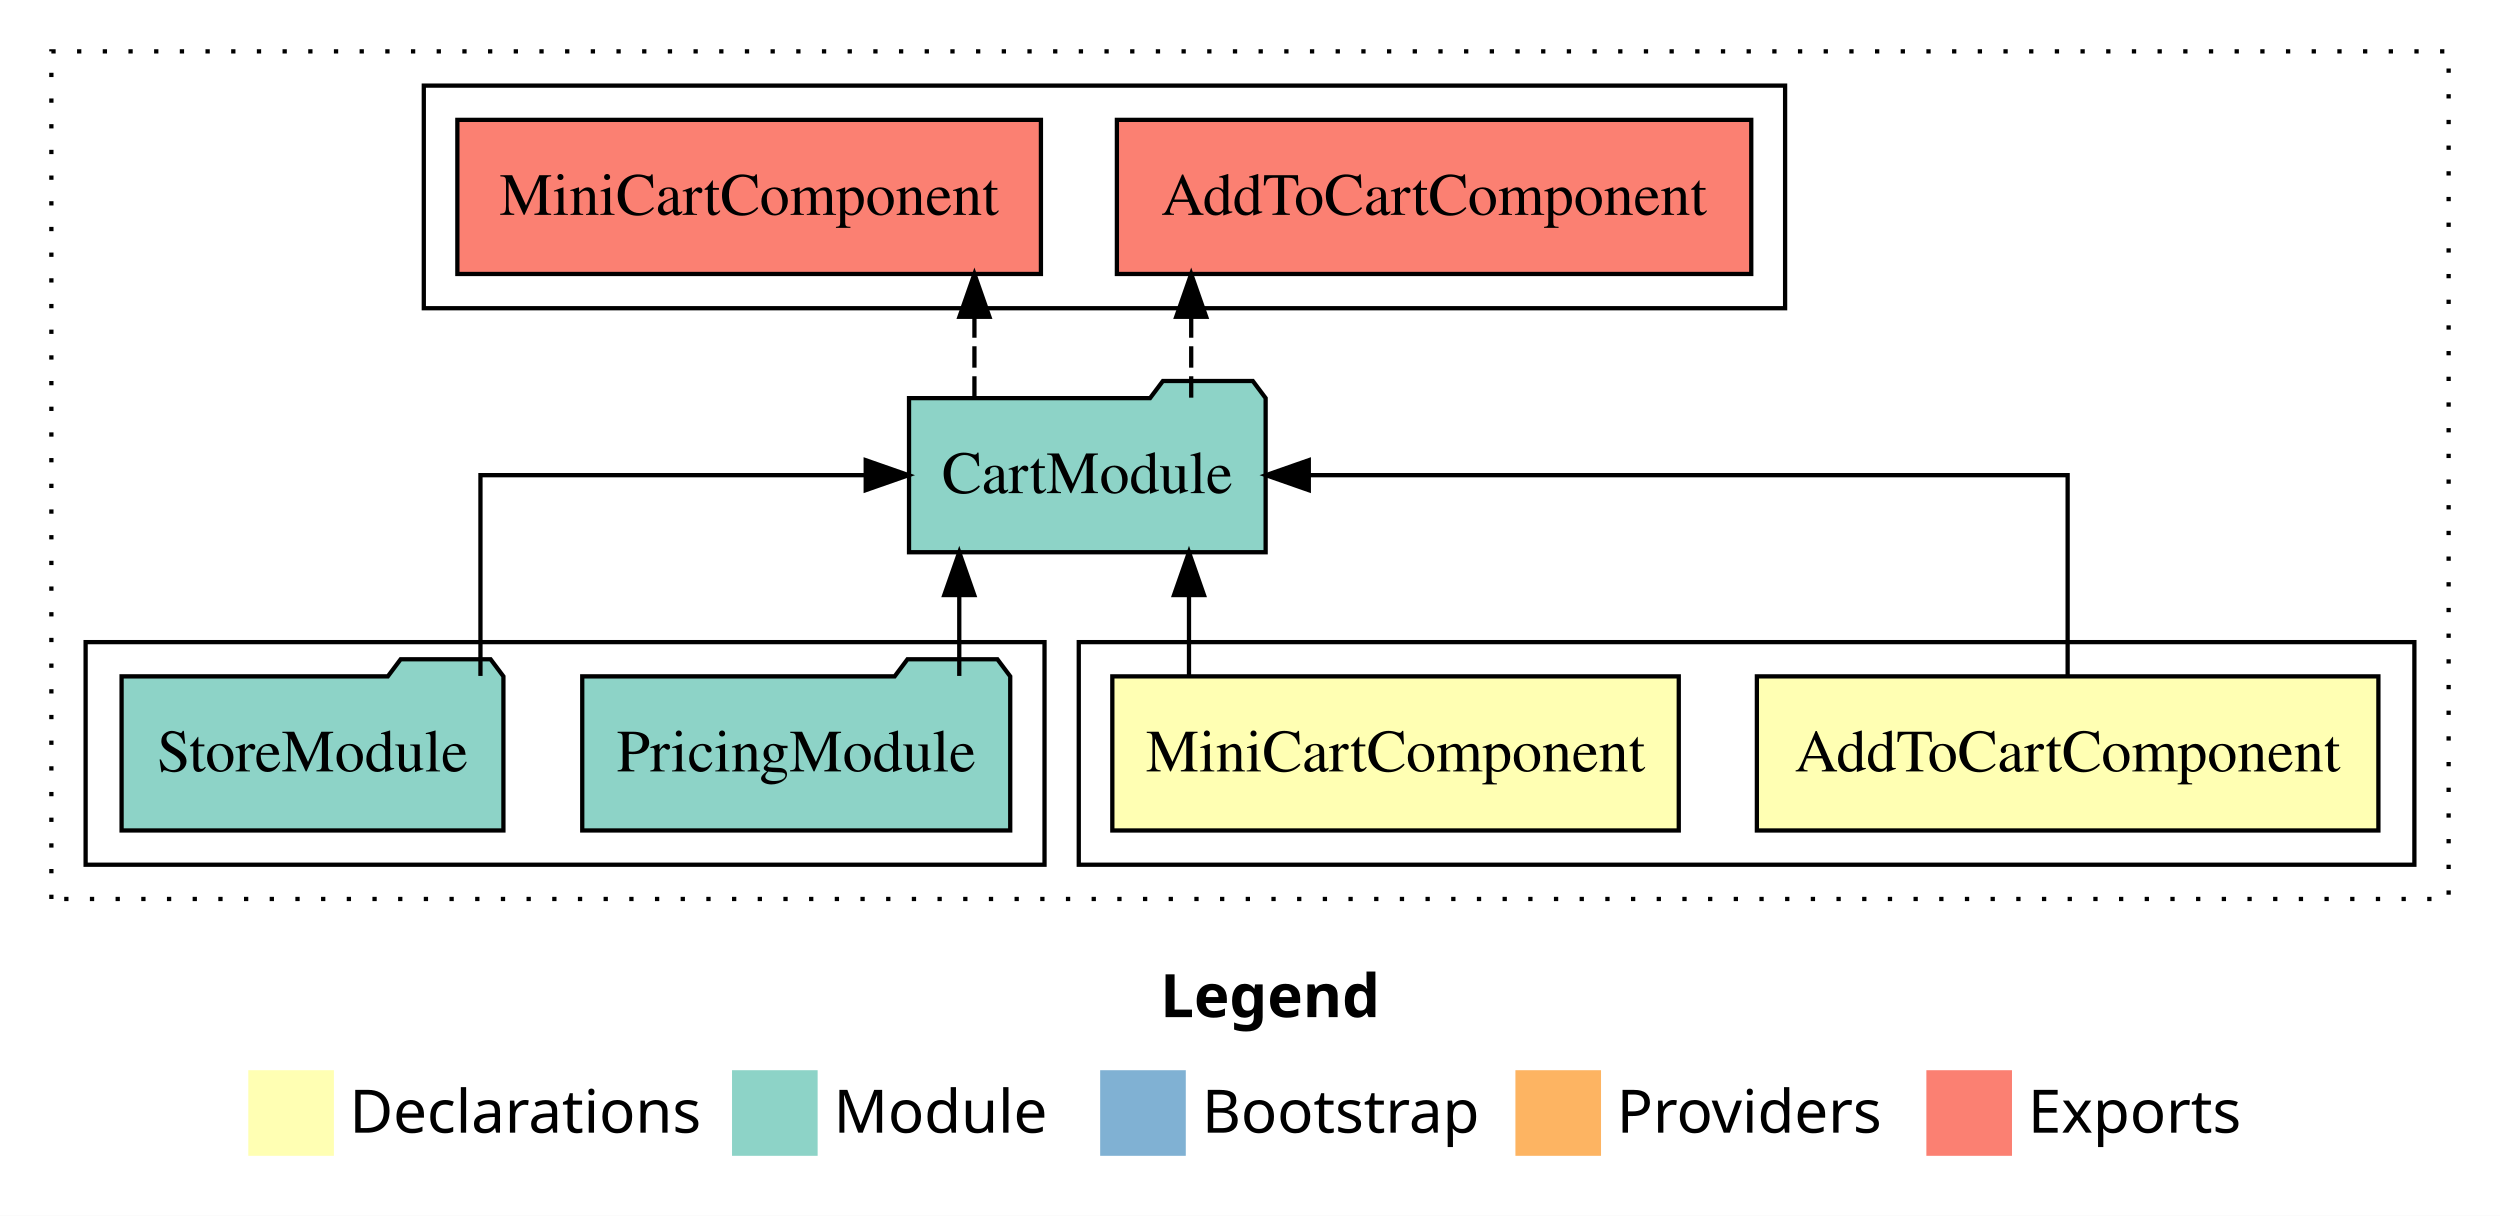
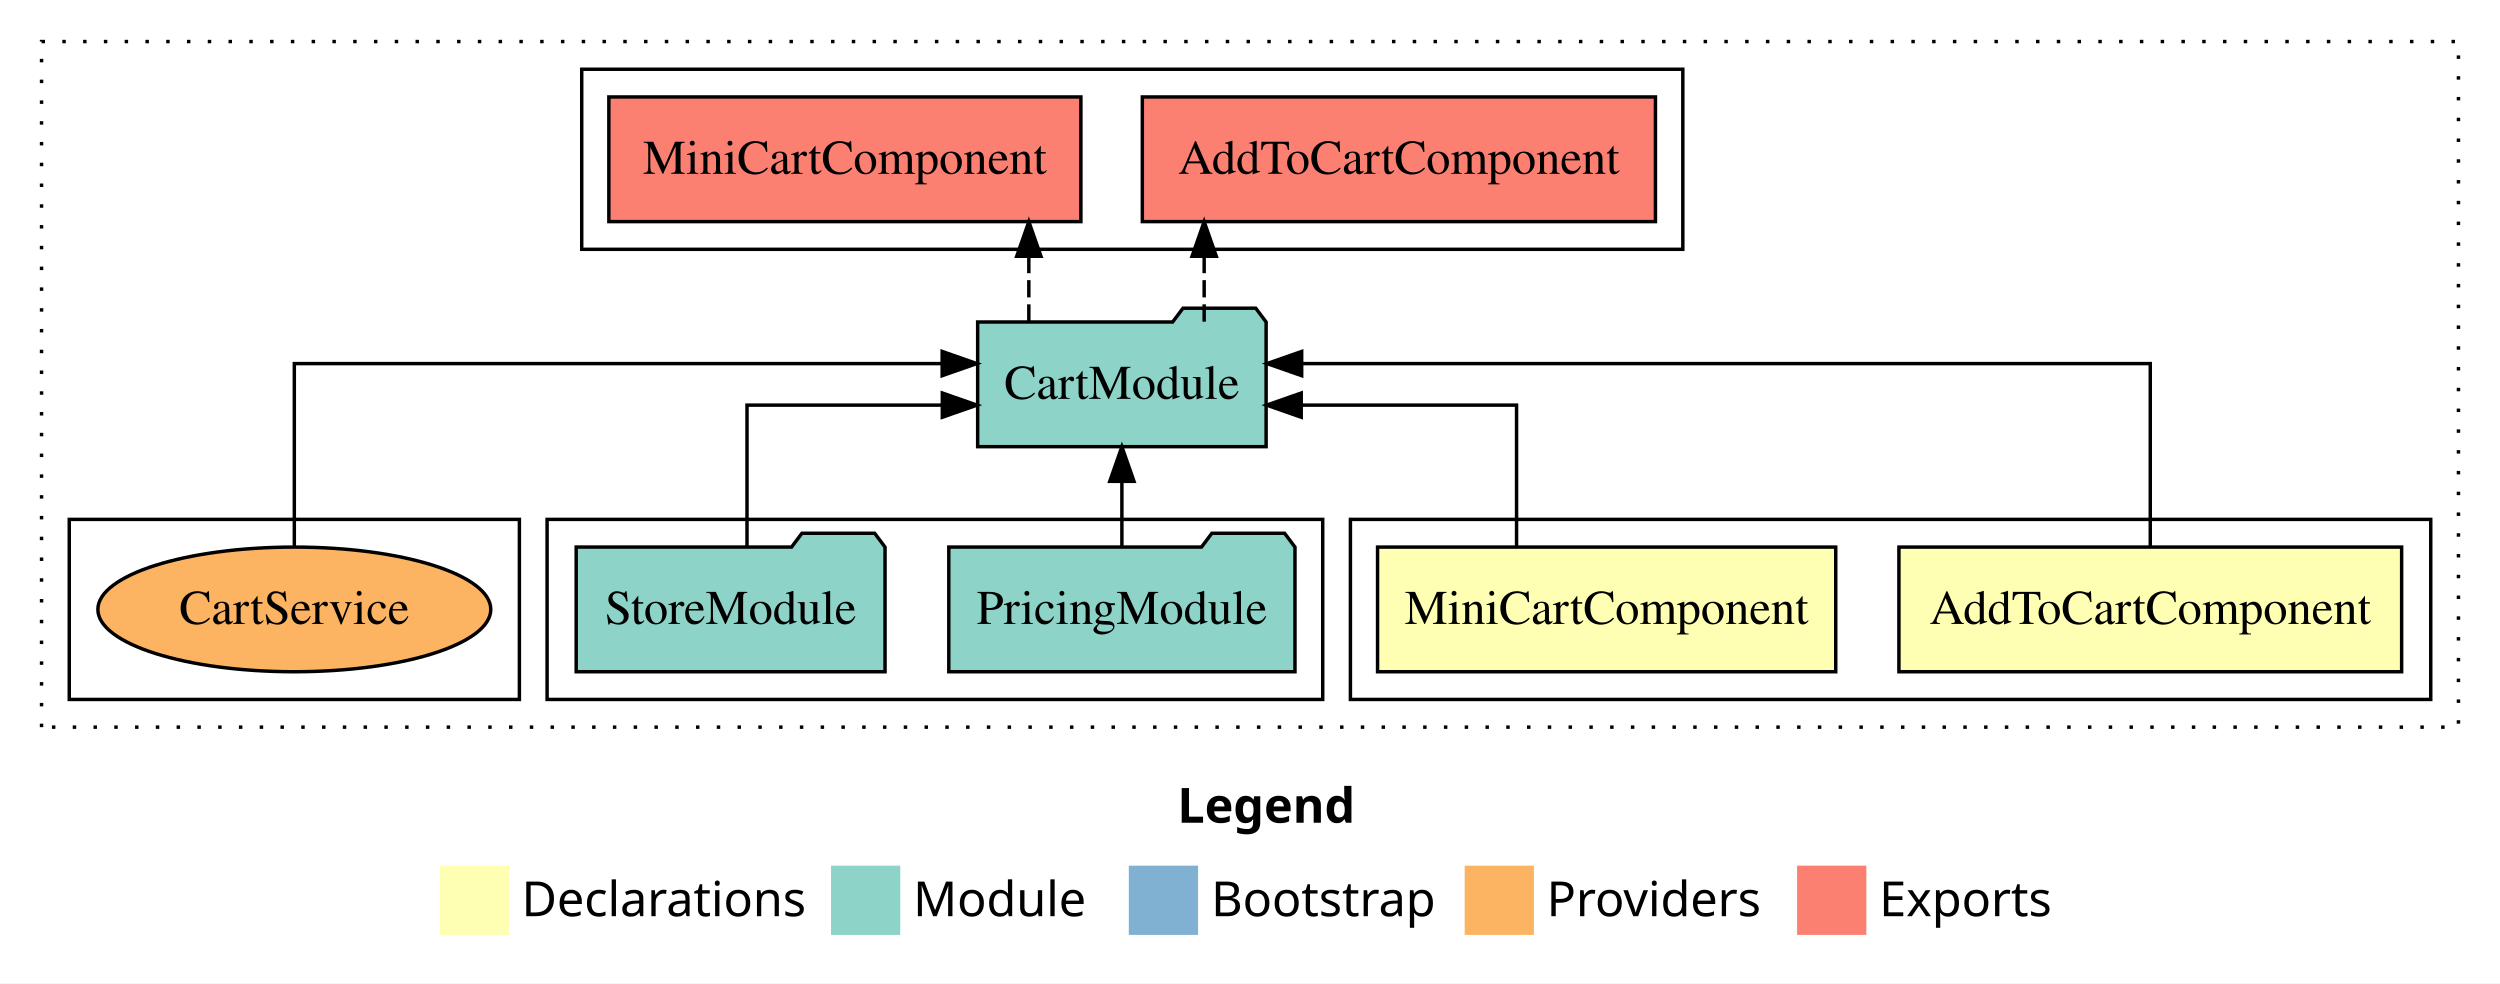
- <svg xmlns="http://www.w3.org/2000/svg" width="584pt" height="284pt" viewBox="0.00 0.00 584.00 284.00">
+ <svg xmlns="http://www.w3.org/2000/svg" width="722pt" height="284pt" viewBox="0.00 0.00 722.00 284.00">
  <g id="graph0" class="graph" transform="scale(1 1) rotate(0) translate(4 280)">
-     <polygon fill="#ffffff" stroke="transparent" points="-4,4 -4,-280 580,-280 580,4 -4,4" />
-     <text text-anchor="start" x="267.009" y="-42.4" font-family="sans-serif" font-weight="bold" font-size="14.00" fill="#000000">Legend</text>
-     <polygon fill="#ffffb3" stroke="transparent" points="54,-10 54,-30 74,-30 74,-10 54,-10" />
-     <text text-anchor="start" x="77.629" y="-15.4" font-family="sans-serif" font-size="14.00" fill="#000000">  Declarations</text>
-     <polygon fill="#8dd3c7" stroke="transparent" points="167,-10 167,-30 187,-30 187,-10 167,-10" />
-     <text text-anchor="start" x="190.725" y="-15.4" font-family="sans-serif" font-size="14.00" fill="#000000">  Module</text>
-     <polygon fill="#80b1d3" stroke="transparent" points="253,-10 253,-30 273,-30 273,-10 253,-10" />
-     <text text-anchor="start" x="276.781" y="-15.4" font-family="sans-serif" font-size="14.00" fill="#000000">  Bootstrap</text>
-     <polygon fill="#fdb462" stroke="transparent" points="350,-10 350,-30 370,-30 370,-10 350,-10" />
-     <text text-anchor="start" x="373.673" y="-15.4" font-family="sans-serif" font-size="14.00" fill="#000000">  Providers</text>
-     <polygon fill="#fb8072" stroke="transparent" points="446,-10 446,-30 466,-30 466,-10 446,-10" />
-     <text text-anchor="start" x="469.726" y="-15.4" font-family="sans-serif" font-size="14.00" fill="#000000">  Exports</text>
+     <polygon fill="#ffffff" stroke="transparent" points="-4,4 -4,-280 718,-280 718,4 -4,4" />
+     <text text-anchor="start" x="336.009" y="-42.4" font-family="sans-serif" font-weight="bold" font-size="14.00" fill="#000000">Legend</text>
+     <polygon fill="#ffffb3" stroke="transparent" points="123,-10 123,-30 143,-30 143,-10 123,-10" />
+     <text text-anchor="start" x="146.629" y="-15.4" font-family="sans-serif" font-size="14.00" fill="#000000">  Declarations</text>
+     <polygon fill="#8dd3c7" stroke="transparent" points="236,-10 236,-30 256,-30 256,-10 236,-10" />
+     <text text-anchor="start" x="259.725" y="-15.4" font-family="sans-serif" font-size="14.00" fill="#000000">  Module</text>
+     <polygon fill="#80b1d3" stroke="transparent" points="322,-10 322,-30 342,-30 342,-10 322,-10" />
+     <text text-anchor="start" x="345.781" y="-15.4" font-family="sans-serif" font-size="14.00" fill="#000000">  Bootstrap</text>
+     <polygon fill="#fdb462" stroke="transparent" points="419,-10 419,-30 439,-30 439,-10 419,-10" />
+     <text text-anchor="start" x="442.673" y="-15.4" font-family="sans-serif" font-size="14.00" fill="#000000">  Providers</text>
+     <polygon fill="#fb8072" stroke="transparent" points="515,-10 515,-30 535,-30 535,-10 515,-10" />
+     <text text-anchor="start" x="538.726" y="-15.4" font-family="sans-serif" font-size="14.00" fill="#000000">  Exports</text>
    <g id="clust1" class="cluster">
-       <polygon fill="none" stroke="#000000" stroke-dasharray="1,5" points="8,-70 8,-268 568,-268 568,-70 8,-70" />
+       <polygon fill="none" stroke="#000000" stroke-dasharray="1,5" points="8,-70 8,-268 706,-268 706,-70 8,-70" />
    </g>
    <g id="clust2" class="cluster">
-       <polygon fill="none" stroke="#000000" points="248,-78 248,-130 560,-130 560,-78 248,-78" />
+       <polygon fill="none" stroke="#000000" points="386,-78 386,-130 698,-130 698,-78 386,-78" />
    </g>
    <g id="clust5" class="cluster">
-       <polygon fill="none" stroke="#000000" points="16,-78 16,-130 240,-130 240,-78 16,-78" />
+       <polygon fill="none" stroke="#000000" points="154,-78 154,-130 378,-130 378,-78 154,-78" />
    </g>
    <g id="clust6" class="cluster">
-       <polygon fill="none" stroke="#000000" points="95,-208 95,-260 413,-260 413,-208 95,-208" />
+       <polygon fill="none" stroke="#000000" points="164,-208 164,-260 482,-260 482,-208 164,-208" />
+     </g>
+     <g id="clust8" class="cluster">
+       <polygon fill="none" stroke="#000000" points="16,-78 16,-130 146,-130 146,-78 16,-78" />
    </g>
    <g id="node1" class="node">
-       <polygon fill="#ffffb3" stroke="#000000" points="551.594,-122 406.406,-122 406.406,-86 551.594,-86 551.594,-122" />
-       <text text-anchor="middle" x="479" y="-99.8" font-family="Times,serif" font-size="14.00" fill="#000000">AddToCartComponent</text>
+       <polygon fill="#ffffb3" stroke="#000000" points="689.594,-122 544.406,-122 544.406,-86 689.594,-86 689.594,-122" />
+       <text text-anchor="middle" x="617" y="-99.8" font-family="Times,serif" font-size="14.00" fill="#000000">AddToCartComponent</text>
    </g>
    <g id="node3" class="node">
-       <polygon fill="#8dd3c7" stroke="#000000" points="291.653,-187 288.653,-191 267.653,-191 264.653,-187 208.347,-187 208.347,-151 291.653,-151 291.653,-187" />
-       <text text-anchor="middle" x="250" y="-164.8" font-family="Times,serif" font-size="14.00" fill="#000000">CartModule</text>
+       <polygon fill="#8dd3c7" stroke="#000000" points="361.653,-187 358.653,-191 337.653,-191 334.653,-187 278.347,-187 278.347,-151 361.653,-151 361.653,-187" />
+       <text text-anchor="middle" x="320" y="-164.8" font-family="Times,serif" font-size="14.00" fill="#000000">CartModule</text>
    </g>
    <g id="edge1" class="edge">
-       <path fill="none" stroke="#000000" d="M479,-122.106C479,-141.339 479,-169 479,-169 479,-169 301.736,-169 301.736,-169" />
-       <polygon fill="#000000" stroke="#000000" points="301.736,-165.5 291.736,-169 301.736,-172.5 301.736,-165.5" />
+       <path fill="none" stroke="#000000" d="M617,-122.284C617,-143.321 617,-175 617,-175 617,-175 371.923,-175 371.923,-175" />
+       <polygon fill="#000000" stroke="#000000" points="371.923,-171.5 361.923,-175 371.923,-178.5 371.923,-171.5" />
    </g>
    <g id="node2" class="node">
-       <polygon fill="#ffffb3" stroke="#000000" points="388.161,-122 255.839,-122 255.839,-86 388.161,-86 388.161,-122" />
-       <text text-anchor="middle" x="322" y="-99.8" font-family="Times,serif" font-size="14.00" fill="#000000">MiniCartComponent</text>
+       <polygon fill="#ffffb3" stroke="#000000" points="526.161,-122 393.839,-122 393.839,-86 526.161,-86 526.161,-122" />
+       <text text-anchor="middle" x="460" y="-99.8" font-family="Times,serif" font-size="14.00" fill="#000000">MiniCartComponent</text>
    </g>
    <g id="edge2" class="edge">
-       <path fill="none" stroke="#000000" d="M273.748,-122.106C273.748,-122.106 273.748,-140.991 273.748,-140.991" />
-       <polygon fill="#000000" stroke="#000000" points="270.248,-140.991 273.748,-150.991 277.248,-140.991 270.248,-140.991" />
+       <path fill="none" stroke="#000000" d="M433.983,-122.022C433.983,-139.373 433.983,-163 433.983,-163 433.983,-163 371.796,-163 371.796,-163" />
+       <polygon fill="#000000" stroke="#000000" points="371.796,-159.5 361.796,-163 371.796,-166.5 371.796,-159.5" />
    </g>
    <g id="node6" class="node">
-       <polygon fill="#fb8072" stroke="#000000" points="405.095,-252 256.905,-252 256.905,-216 405.095,-216 405.095,-252" />
-       <text text-anchor="middle" x="331" y="-229.8" font-family="Times,serif" font-size="14.00" fill="#000000">AddToCartComponent </text>
+       <polygon fill="#fb8072" stroke="#000000" points="474.095,-252 325.905,-252 325.905,-216 474.095,-216 474.095,-252" />
+       <text text-anchor="middle" x="400" y="-229.8" font-family="Times,serif" font-size="14.00" fill="#000000">AddToCartComponent </text>
    </g>
    <g id="edge5" class="edge">
-       <path fill="none" stroke="#000000" stroke-dasharray="5,2" d="M274.265,-187.106C274.265,-187.106 274.265,-205.991 274.265,-205.991" />
-       <polygon fill="#000000" stroke="#000000" points="270.765,-205.991 274.265,-215.991 277.765,-205.991 270.765,-205.991" />
+       <path fill="none" stroke="#000000" stroke-dasharray="5,2" d="M343.765,-187.106C343.765,-187.106 343.765,-205.991 343.765,-205.991" />
+       <polygon fill="#000000" stroke="#000000" points="340.265,-205.991 343.765,-215.991 347.265,-205.991 340.265,-205.991" />
    </g>
    <g id="node7" class="node">
-       <polygon fill="#fb8072" stroke="#000000" points="239.161,-252 102.839,-252 102.839,-216 239.161,-216 239.161,-252" />
-       <text text-anchor="middle" x="171" y="-229.8" font-family="Times,serif" font-size="14.00" fill="#000000">MiniCartComponent </text>
+       <polygon fill="#fb8072" stroke="#000000" points="308.161,-252 171.839,-252 171.839,-216 308.161,-216 308.161,-252" />
+       <text text-anchor="middle" x="240" y="-229.8" font-family="Times,serif" font-size="14.00" fill="#000000">MiniCartComponent </text>
    </g>
    <g id="edge6" class="edge">
-       <path fill="none" stroke="#000000" stroke-dasharray="5,2" d="M223.627,-187.106C223.627,-187.106 223.627,-205.991 223.627,-205.991" />
-       <polygon fill="#000000" stroke="#000000" points="220.127,-205.991 223.627,-215.991 227.127,-205.991 220.127,-205.991" />
+       <path fill="none" stroke="#000000" stroke-dasharray="5,2" d="M293.127,-187.106C293.127,-187.106 293.127,-205.991 293.127,-205.991" />
+       <polygon fill="#000000" stroke="#000000" points="289.627,-205.991 293.127,-215.991 296.627,-205.991 289.627,-205.991" />
    </g>
    <g id="node4" class="node">
-       <polygon fill="#8dd3c7" stroke="#000000" points="231.989,-122 228.989,-126 207.989,-126 204.989,-122 132.011,-122 132.011,-86 231.989,-86 231.989,-122" />
-       <text text-anchor="middle" x="182" y="-99.8" font-family="Times,serif" font-size="14.00" fill="#000000">PricingModule</text>
+       <polygon fill="#8dd3c7" stroke="#000000" points="369.989,-122 366.989,-126 345.989,-126 342.989,-122 270.011,-122 270.011,-86 369.989,-86 369.989,-122" />
+       <text text-anchor="middle" x="320" y="-99.8" font-family="Times,serif" font-size="14.00" fill="#000000">PricingModule</text>
    </g>
    <g id="edge3" class="edge">
-       <path fill="none" stroke="#000000" d="M220.084,-122.106C220.084,-122.106 220.084,-140.991 220.084,-140.991" />
-       <polygon fill="#000000" stroke="#000000" points="216.584,-140.991 220.084,-150.991 223.584,-140.991 216.584,-140.991" />
+       <path fill="none" stroke="#000000" d="M320,-122.106C320,-122.106 320,-140.991 320,-140.991" />
+       <polygon fill="#000000" stroke="#000000" points="316.5,-140.991 320,-150.991 323.5,-140.991 316.5,-140.991" />
    </g>
    <g id="node5" class="node">
-       <polygon fill="#8dd3c7" stroke="#000000" points="113.598,-122 110.598,-126 89.598,-126 86.598,-122 24.402,-122 24.402,-86 113.598,-86 113.598,-122" />
-       <text text-anchor="middle" x="69" y="-99.8" font-family="Times,serif" font-size="14.00" fill="#000000">StoreModule</text>
+       <polygon fill="#8dd3c7" stroke="#000000" points="251.598,-122 248.598,-126 227.598,-126 224.598,-122 162.402,-122 162.402,-86 251.598,-86 251.598,-122" />
+       <text text-anchor="middle" x="207" y="-99.8" font-family="Times,serif" font-size="14.00" fill="#000000">StoreModule</text>
    </g>
    <g id="edge4" class="edge">
-       <path fill="none" stroke="#000000" d="M108.234,-122.106C108.234,-141.339 108.234,-169 108.234,-169 108.234,-169 198.232,-169 198.232,-169" />
-       <polygon fill="#000000" stroke="#000000" points="198.232,-172.5 208.232,-169 198.232,-165.5 198.232,-172.5" />
+       <path fill="none" stroke="#000000" d="M211.734,-122.022C211.734,-139.373 211.734,-163 211.734,-163 211.734,-163 268.142,-163 268.142,-163" />
+       <polygon fill="#000000" stroke="#000000" points="268.142,-166.5 278.142,-163 268.142,-159.5 268.142,-166.5" />
+     </g>
+     <g id="node8" class="node">
+       <ellipse fill="#fdb462" stroke="#000000" cx="81" cy="-104" rx="56.735" ry="18" />
+       <text text-anchor="middle" x="81" y="-99.8" font-family="Times,serif" font-size="14.00" fill="#000000">CartService</text>
+     </g>
+     <g id="edge7" class="edge">
+       <path fill="none" stroke="#000000" d="M81,-122.284C81,-143.321 81,-175 81,-175 81,-175 268.096,-175 268.096,-175" />
+       <polygon fill="#000000" stroke="#000000" points="268.096,-178.5 278.096,-175 268.096,-171.5 268.096,-178.5" />
    </g>
  </g>
</svg>
